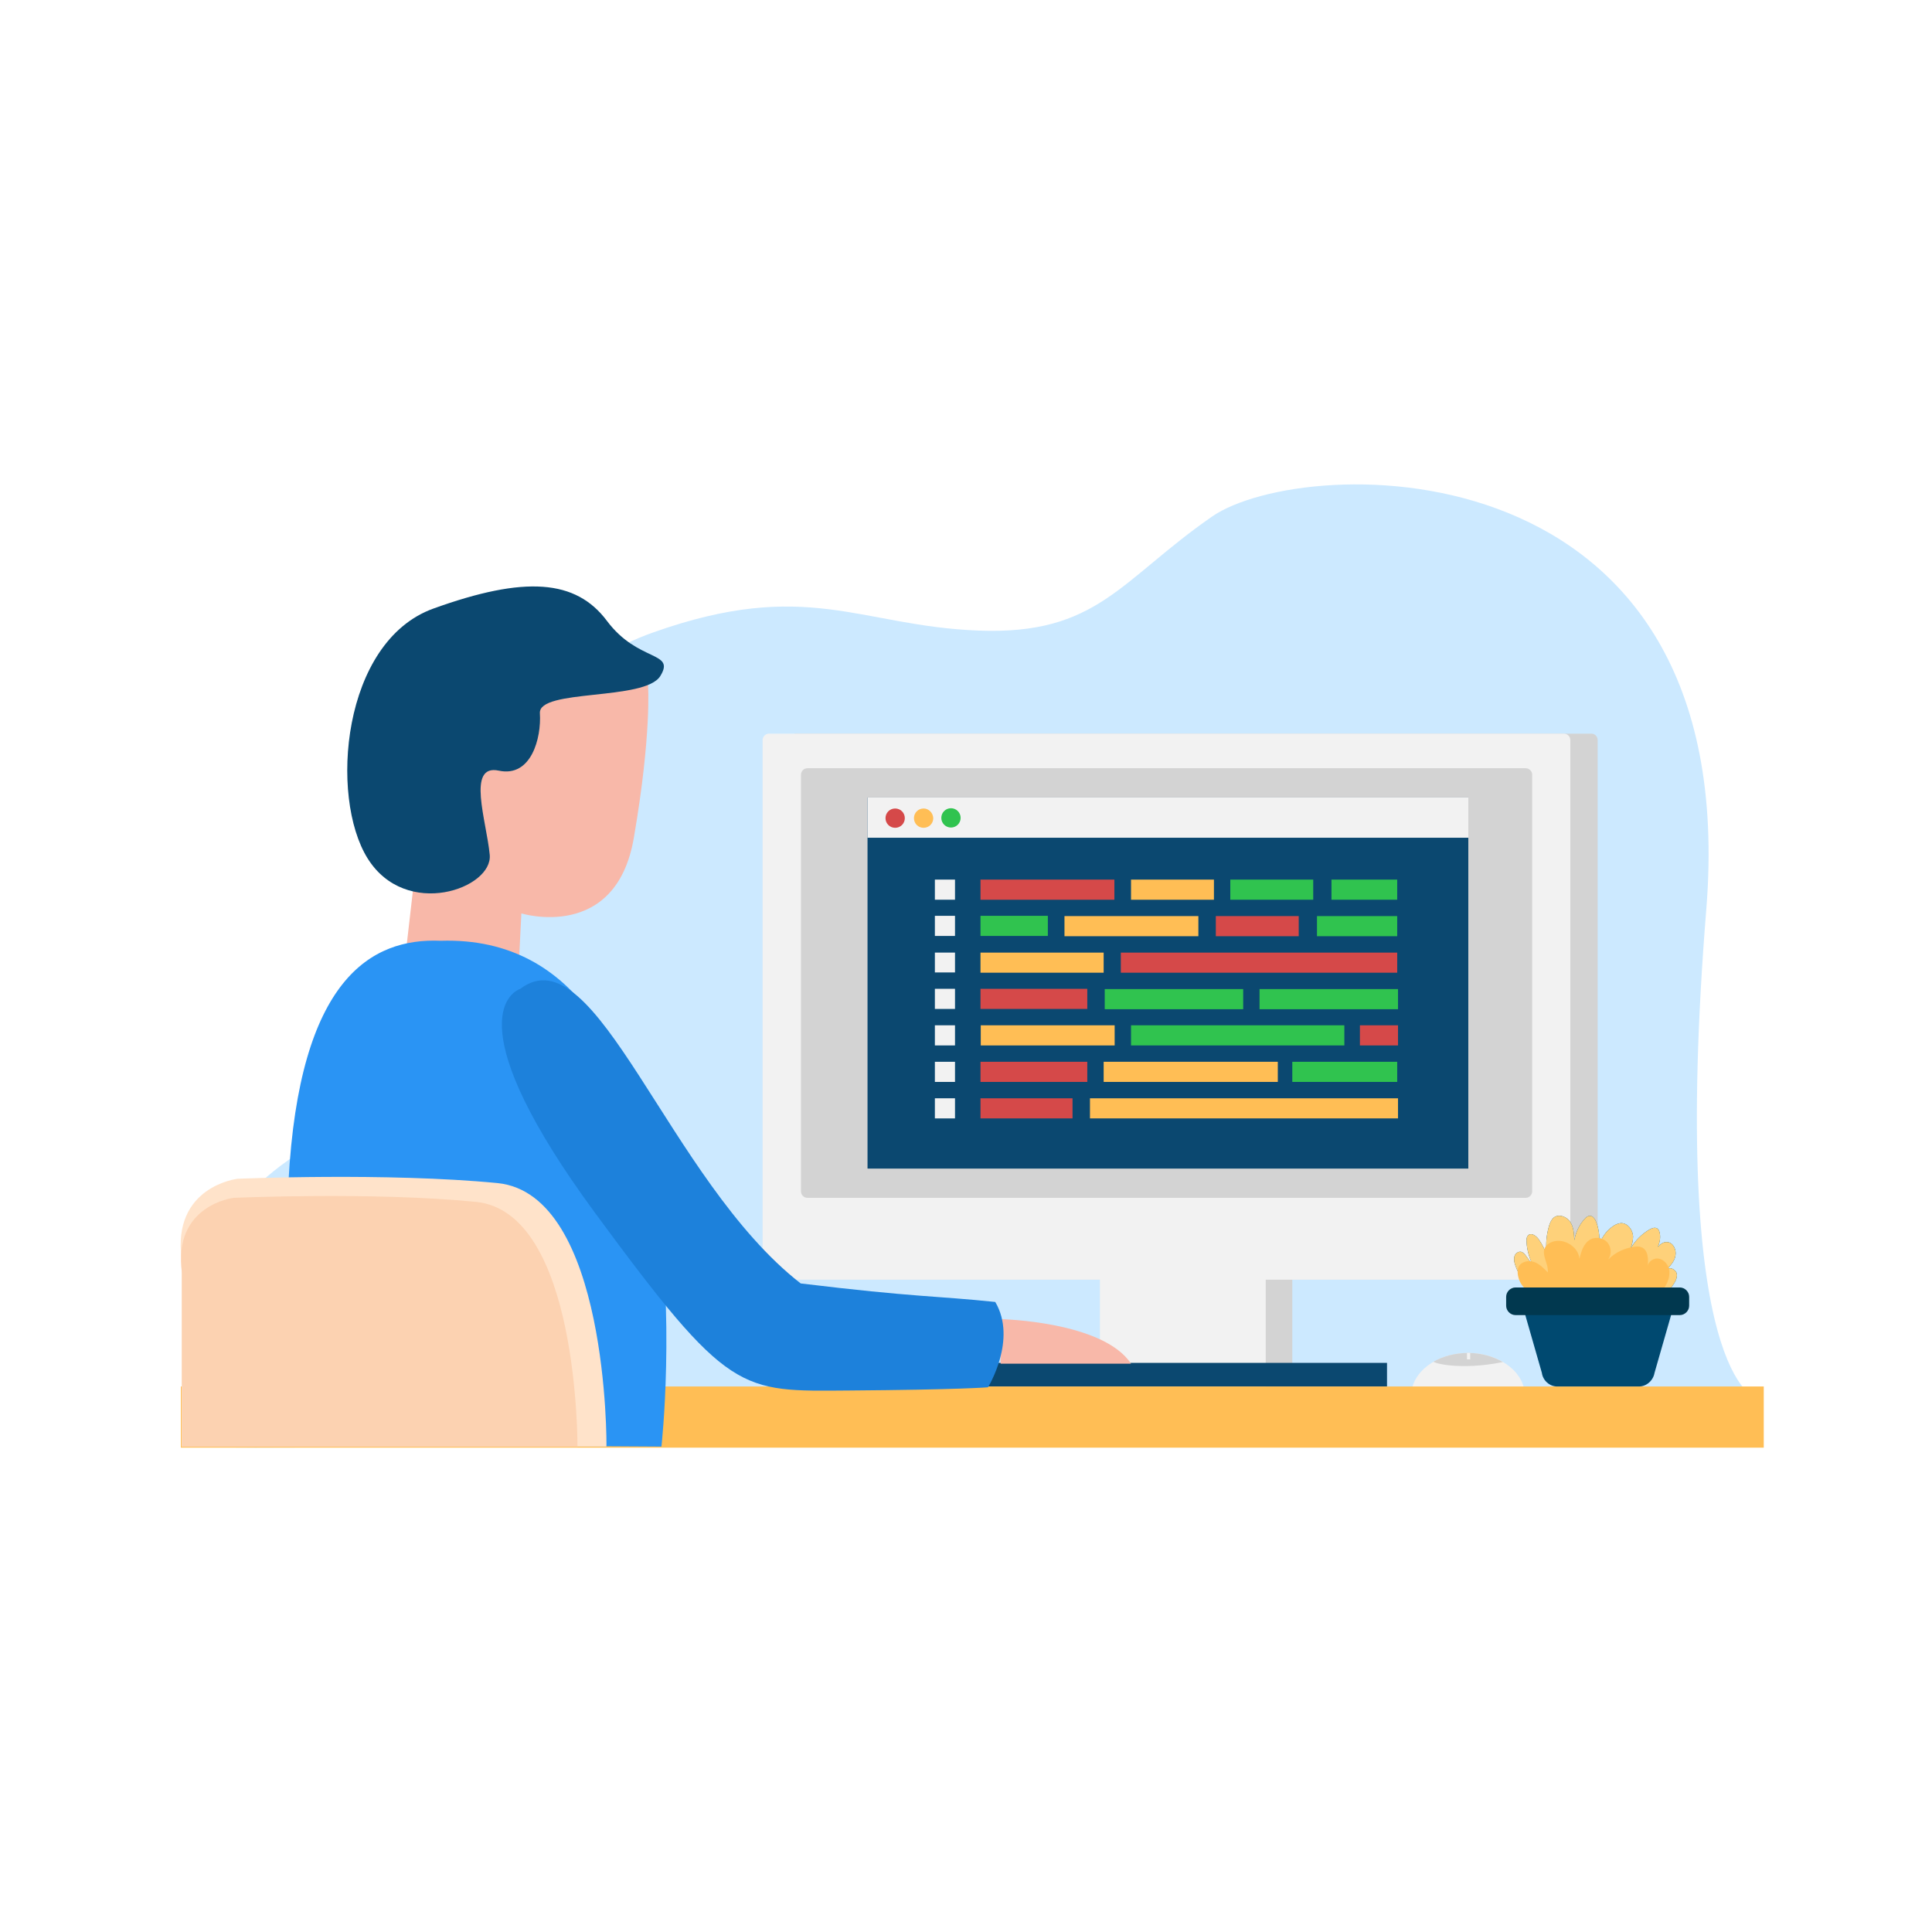
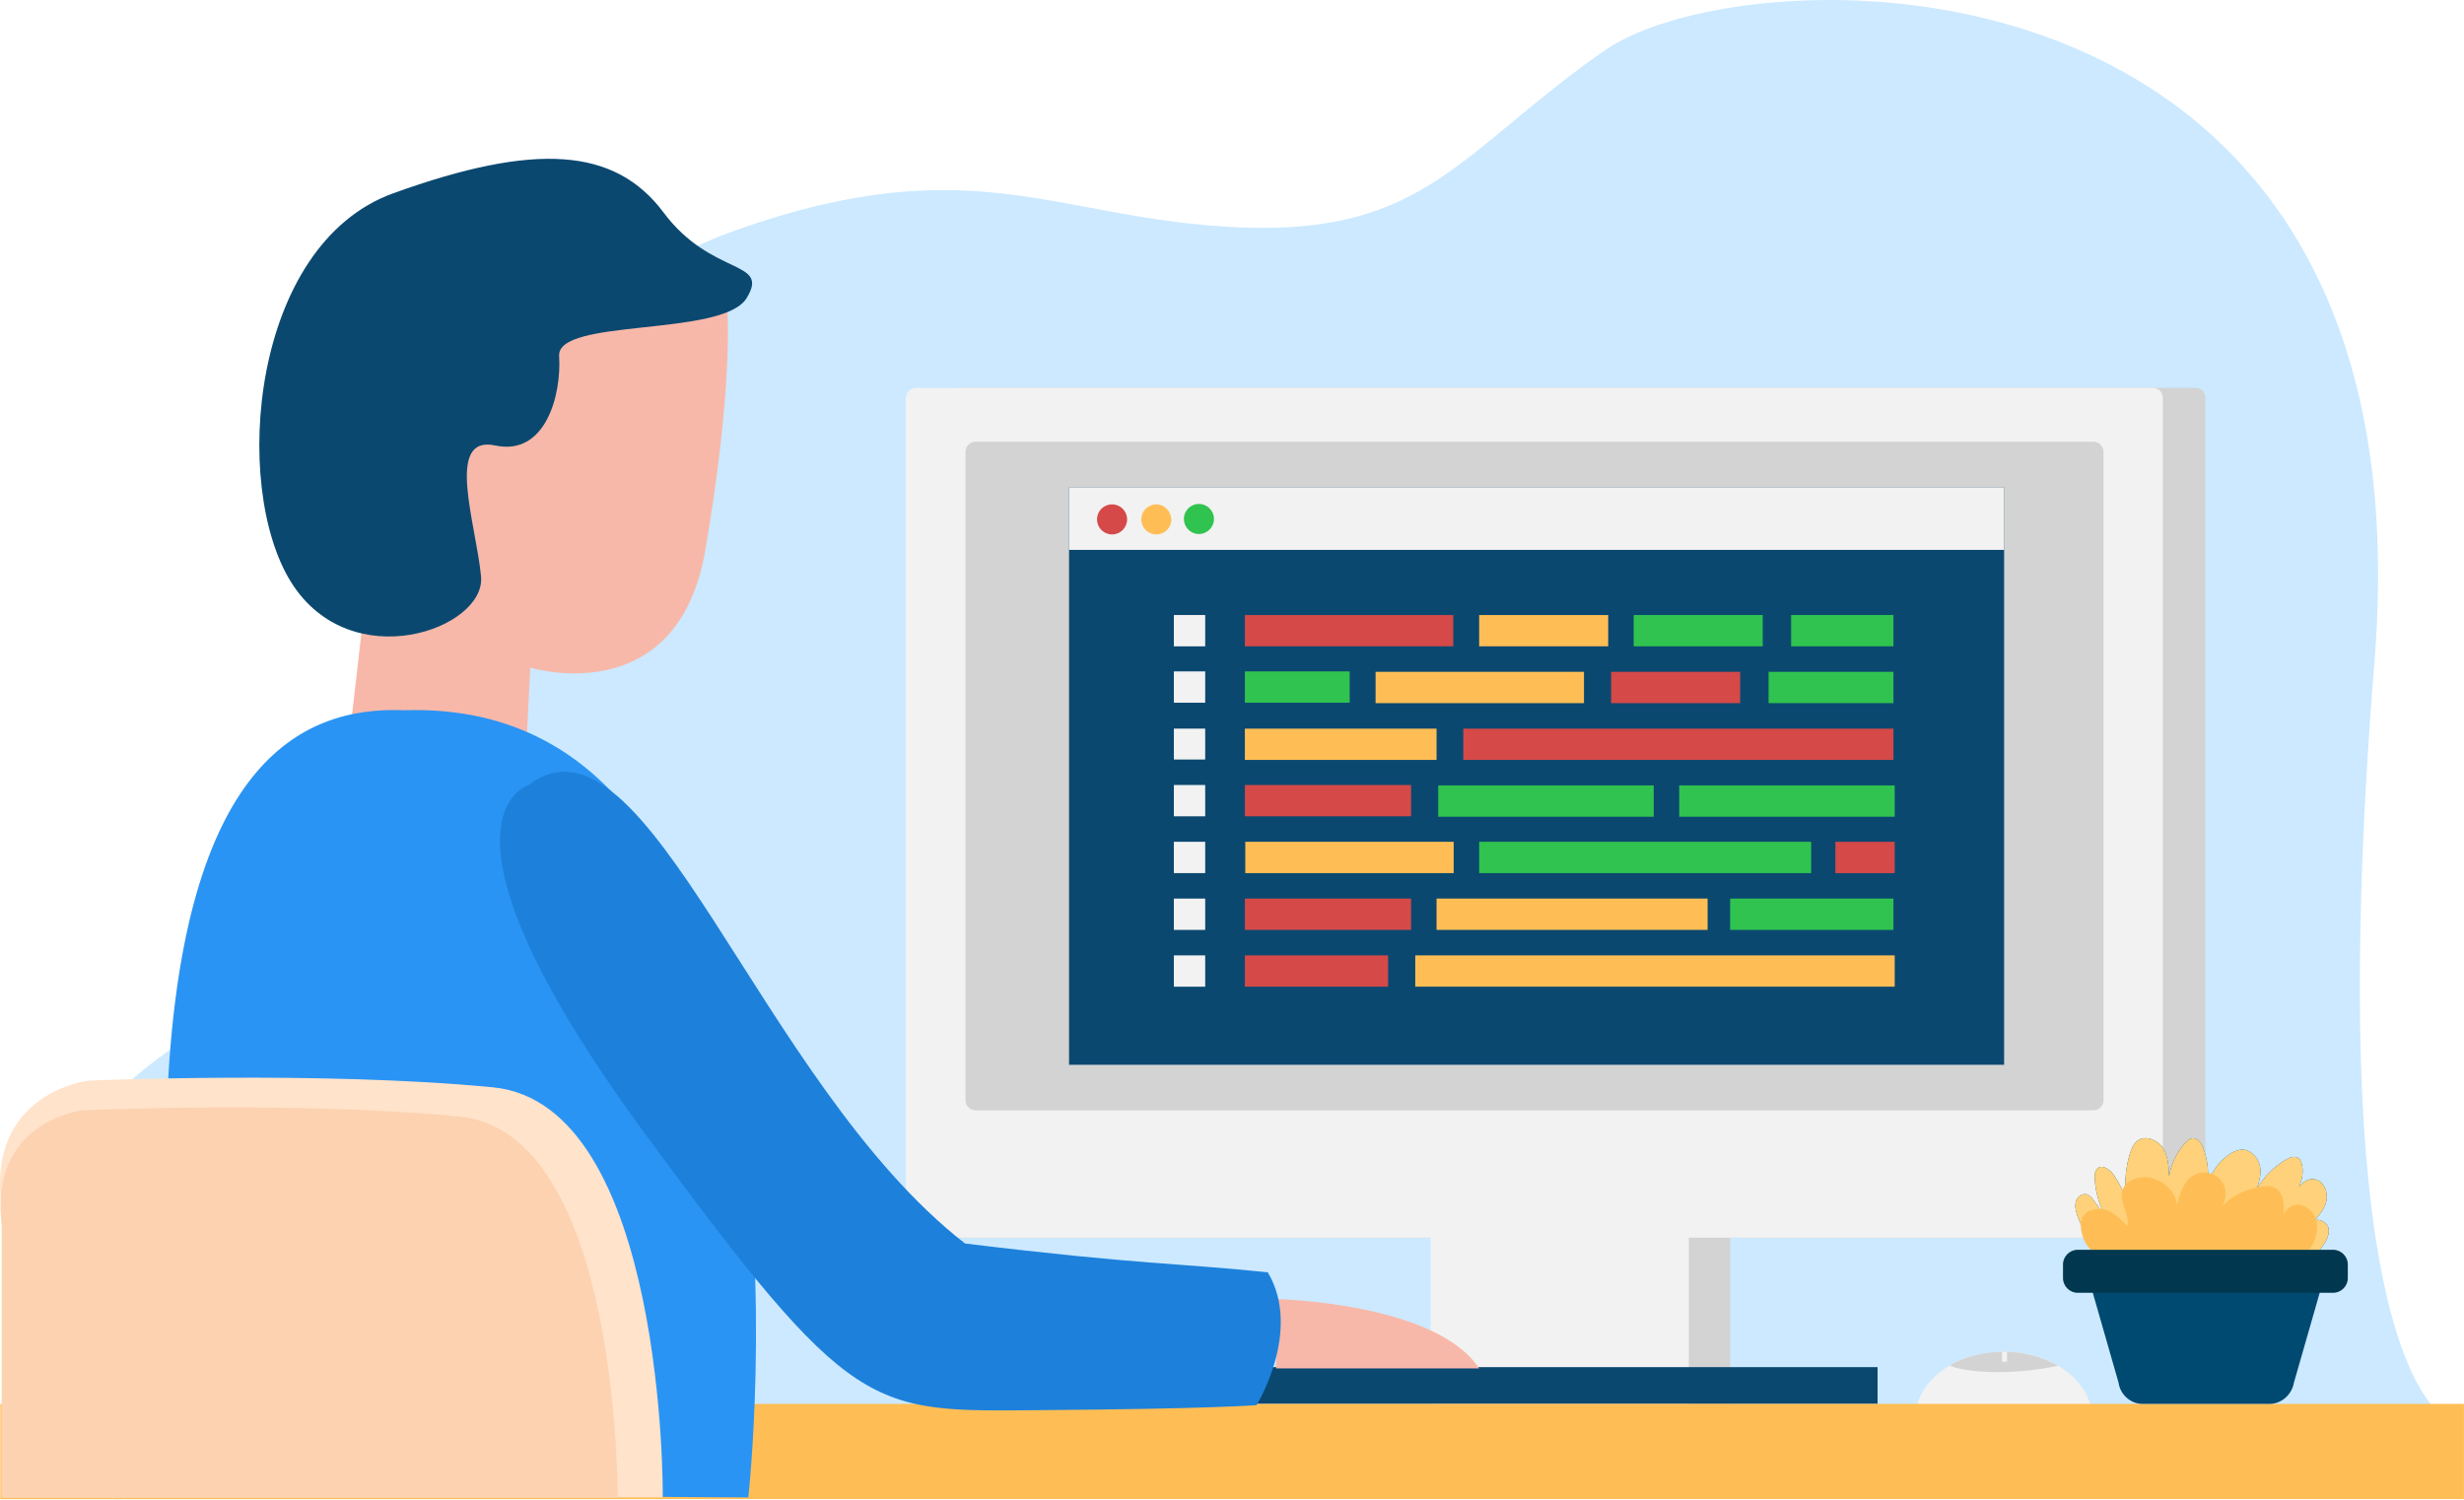
- <svg xmlns="http://www.w3.org/2000/svg" version="1.1" x="0px" y="0px" viewBox="0 0 720 720" style="enable-background:new 0 0 720 720;" xml:space="preserve">
+ <svg xmlns="http://www.w3.org/2000/svg" version="1.1" style="" xml:space="preserve" width="590" height="359">
+   <rect id="backgroundrect" width="100%" height="100%" x="0" y="0" fill="none" stroke="none" />
  <style type="text/css">
	.st0{enable-background:new    ;}
	.st1{fill-rule:evenodd;clip-rule:evenodd;fill:#CCE9FF;}
	.st2{fill-rule:evenodd;clip-rule:evenodd;fill:#F2F2F2;}
	.st3{fill-rule:evenodd;clip-rule:evenodd;fill:#D3D3D3;}
	.st4{fill-rule:evenodd;clip-rule:evenodd;fill:#0B4870;}
	.st5{fill-rule:evenodd;clip-rule:evenodd;fill:#30C34F;}
	.st6{fill-rule:evenodd;clip-rule:evenodd;fill:#D54949;}
	.st7{fill-rule:evenodd;clip-rule:evenodd;fill:#FFBE55;}
	.st8{fill-rule:evenodd;clip-rule:evenodd;fill:#F8B8A9;}
	.st9{fill-rule:evenodd;clip-rule:evenodd;fill:#2A94F4;}
	.st10{fill-rule:evenodd;clip-rule:evenodd;fill:#1D81DB;}
	.st11{fill-rule:evenodd;clip-rule:evenodd;fill:#FFE3CA;}
	.st12{fill-rule:evenodd;clip-rule:evenodd;fill:#FCD2B1;}
	.st13{fill-rule:evenodd;clip-rule:evenodd;fill:#004970;}
	.st14{fill-rule:evenodd;clip-rule:evenodd;fill:#FED17A;}
	.st15{fill-rule:evenodd;clip-rule:evenodd;fill:#01384F;}
</style>
-   <g id="Shape_9_1_" class="st0">
-     <g id="Shape_9">
-       <g>
-         <path class="st1" d="M635.9,338.7C649.9,163.8,486,168.8,451.7,192.5c-34.3,23.8-42.7,44.2-87,42.5s-63.9-19.7-121.3,0.7     C186,256,193.3,309.5,189.1,340c-4.3,30.5,6.9,46.3-66.3,83.2S72.2,530.7,70.6,538.1c-1.6,7.4,584-17,584-17     S621.8,513.5,635.9,338.7z" />
+   <g class="currentLayer" style="">
+     <g id="Shape_9_1_" class="st0">
+       <g id="Shape_9">
+         <g id="svg_1">
+           <path class="st1" d="M568.581,158.175 C582.581,-16.725 418.681,-11.725 384.381,11.975 c-34.3,23.8 -42.7,44.2 -87,42.5 s-63.9,-19.7 -121.3,0.7 C118.681,75.475 125.981,128.975 121.781,159.475 c-4.3,30.5 6.9,46.3 -66.3,83.2 S4.881,350.175 3.281,357.575 c-1.6,7.4 584,-17 584,-17 S554.481,332.975 568.581,158.175 z" id="svg_2" />
+         </g>
      </g>
    </g>
-   </g>
-   <g id="monitor_1_">
-     <g id="Ellipse_2">
-       <g>
-         <ellipse class="st2" cx="547.1" cy="520.2" rx="21.2" ry="16" />
+     <g id="monitor_1_" class="">
+       <g id="Ellipse_2">
+         <g id="svg_3">
+           <ellipse class="st2" cx="479.781" cy="339.675" rx="21.2" ry="16" id="svg_4" />
+         </g>
+       </g>
+       <g id="Ellipse_2_copy">
+         <g id="svg_5">
+           <path class="st3" d="M479.781,323.675 c-4.8,0 -9.2,1.2 -12.8,3.2 c-0.7,0.4 9.4,3.5 25.8,0.2 C489.181,324.975 484.681,323.675 479.781,323.675 z" id="svg_6" />
+         </g>
+       </g>
+       <g id="Rectangle_6">
+         <g id="svg_7">
+           <rect x="479.381" y="323.675" class="st2" width="1.2" height="2.4" id="svg_8" />
+         </g>
+       </g>
+       <g id="Rounded_Rectangle_1">
+         <g id="svg_9">
+           <path class="st3" d="M525.681,92.875 H229.481 c-1.3,0 -2.4,1.1 -2.4,2.4 v198.7 c0,1.3 1.1,2.4 2.4,2.4 h160.7 v44.5 h24.1 v-44.5 H525.681 c1.3,0 2.4,-1.1 2.4,-2.4 V95.275 C528.081,93.975 527.081,92.875 525.681,92.875 z" id="svg_10" />
+         </g>
+       </g>
+       <g id="Rounded_Rectangle_1_copy_2">
+         <g id="svg_11">
+           <path class="st2" d="M515.481,92.875 H219.281 c-1.3,0 -2.4,1.1 -2.4,2.4 v198.7 c0,1.3 1.1,2.4 2.4,2.4 h123.3 v44.5 h61.8 v-44.5 h111.1 c1.3,0 2.4,-1.1 2.4,-2.4 V95.275 C517.881,93.975 516.881,92.875 515.481,92.875 z" id="svg_12" />
+         </g>
+       </g>
+       <g id="Rounded_Rectangle_1_copy">
+         <g id="svg_13">
+           <path class="st3" d="M501.281,105.775 H233.581 c-1.3,0 -2.4,1.1 -2.4,2.4 V263.475 c0,1.3 1.1,2.4 2.4,2.4 h267.7 c1.3,0 2.4,-1.1 2.4,-2.4 V108.175 C503.681,106.875 502.581,105.775 501.281,105.775 z" id="svg_14" />
+         </g>
+       </g>
+       <g id="Rectangle_2">
+         <g id="svg_15">
+           <rect x="255.981" y="116.675" class="st4" width="223.9" height="138.3" id="svg_16" />
+         </g>
+       </g>
+       <g id="Rectangle_3">
+         <g id="svg_17">
+           <rect x="295.681" y="327.375" class="st4" width="153.9" height="8.8" id="svg_18" />
+         </g>
+       </g>
+       <g id="Rectangle_2_copy">
+         <g id="svg_19">
+           <path class="st2" d="M255.981,116.675 v15 h223.9 v-15 H255.981 zM281.081,154.775 h7.5 v-7.5 h-7.5 V154.775 zM281.081,168.275 h7.5 v-7.5 h-7.5 V168.275 zM281.081,181.875 h7.5 V174.475 h-7.5 V181.875 zM281.081,195.475 h7.5 v-7.5 h-7.5 V195.475 zM281.081,209.075 h7.5 v-7.5 h-7.5 V209.075 zM281.081,222.675 h7.5 v-7.5 h-7.5 V222.675 zM281.081,236.275 h7.5 v-7.5 h-7.5 V236.275 z" id="svg_20" />
+         </g>
+       </g>
+       <g id="Rectangle_2_copy_2">
+         <g id="svg_21">
+           <path class="st5" d="M298.081,168.275 h25.1 v-7.5 h-25.1 V168.275 zM422.081,147.275 h-30.9 v7.5 h30.9 V147.275 zM453.381,147.275 h-24.5 v7.5 h24.5 V147.275 zM453.381,160.875 h-29.9 v7.5 h29.9 V160.875 zM402.081,188.075 v7.5 H453.681 v-7.5 H402.081 zM395.981,188.075 h-51.6 v7.5 h51.6 V188.075 zM433.681,201.575 h-79.5 v7.5 H433.681 V201.575 zM414.281,222.675 h39.1 v-7.5 h-39.1 V222.675 z" id="svg_22" />
+         </g>
+       </g>
+       <g id="Ellipse_1">
+         <g id="svg_23">
+           <path class="st6" d="M266.281,120.775 c-2,0 -3.6,1.6 -3.6,3.6 c0,2 1.6,3.6 3.6,3.6 c2,0 3.6,-1.6 3.6,-3.6 C269.881,122.375 268.281,120.775 266.281,120.775 zM298.081,154.775 h49.9 v-7.5 h-49.9 V154.775 zM453.381,174.475 h-103 v7.5 h103 V174.475 zM298.081,195.475 h39.8 v-7.5 h-39.8 V195.475 zM298.081,222.675 h39.8 v-7.5 h-39.8 V222.675 zM298.081,236.275 h34.3 v-7.5 h-34.3 V236.275 zM416.681,160.875 h-30.9 v7.5 H416.681 V160.875 zM439.481,201.575 v7.5 H453.681 v-7.5 H439.481 z" id="svg_24" />
+         </g>
+       </g>
+       <g id="Ellipse_1_copy">
+         <g id="svg_25">
+           <path class="st7" d="M276.881,120.775 c-2,0 -3.6,1.6 -3.6,3.6 c0,2 1.6,3.6 3.6,3.6 s3.6,-1.6 3.6,-3.6 C280.381,122.375 278.781,120.775 276.881,120.775 zM343.981,174.475 h-45.9 v7.5 h45.9 V174.475 zM348.081,201.575 h-49.9 v7.5 h49.9 V201.575 zM385.081,147.275 h-30.9 v7.5 h30.9 V147.275 zM379.281,160.875 h-49.9 v7.5 h49.9 V160.875 zM338.881,228.775 v7.5 H453.681 v-7.5 H338.881 zM343.981,222.675 h64.9 v-7.5 h-64.9 V222.675 z" id="svg_26" />
+         </g>
+       </g>
+       <g id="Ellipse_1_copy_2">
+         <g id="svg_27">
+           <circle class="st5" cx="287.081" cy="124.275" r="3.6" id="svg_28" />
+         </g>
+       </g>
+       <g id="Rectangle_1">
+         <g id="svg_29">
+           <rect x="0.081" y="336.175" class="st7" width="589.9" height="22.8" id="svg_30" />
+         </g>
      </g>
    </g>
-     <g id="Ellipse_2_copy">
-       <g>
-         <path class="st3" d="M547.1,504.2c-4.8,0-9.2,1.2-12.8,3.2c-0.7,0.4,9.4,3.5,25.8,0.2C556.5,505.5,552,504.2,547.1,504.2z" />
+     <g id="person_1_" class="">
+       <g id="Shape_12">
+         <g id="svg_31">
+           <path class="st8" d="M174.181,74.775 c0,0 -35.8,-19.7 -58.2,4.9 c-22.4,24.6 -34.5,19.2 -28.9,67.2 l-2.8,24.4 l41.9,4.5 l0.8,-15.9 c0,0 35.2,10.8 41.9,-28.1 C175.581,92.875 174.181,74.775 174.181,74.775 z" id="svg_32" />
+         </g>
+       </g>
+       <g id="Shape_15">
+         <g id="svg_33">
+           <path class="st8" d="M305.581,311.075 v16.6 h48.6 C343.781,311.875 305.581,311.075 305.581,311.075 z" id="svg_34" />
+         </g>
+       </g>
+       <g id="Shape_10">
+         <g id="svg_35">
+           <path class="st9" d="M96.881,170.075 c-25.8,-1.1 -52.7,14.1 -56.7,89.9 c3.7,97.4 18.4,97.9 18.4,97.9 l120.6,0.7 C179.181,358.575 200.681,166.775 96.881,170.075 z" id="svg_36" />
+         </g>
+       </g>
+       <g id="Shape_11">
+         <g id="svg_37">
+           <path class="st10" d="M303.581,304.675 c-22,-2.3 -29.6,-1.7 -72.5,-6.9 c-49.5,-38.5 -76.2,-131.2 -104.5,-109.8 c-4.6,1.7 -22.5,14.9 27.7,83.3 c50.3,68.4 53.9,66.7 95,66.4 s51.6,-1.2 51.6,-1.2 S311.881,318.675 303.581,304.675 z" id="svg_38" />
+         </g>
+       </g>
+       <g id="Shape_13">
+         <g id="svg_39">
+           <path class="st11" d="M118.081,260.375 c-41.3,-4 -96.9,-1.6 -96.9,-1.6 s-24.5,2.8 -20.8,30.1 v69.7 h158.3 C158.781,358.675 159.381,264.475 118.081,260.375 z" id="svg_40" />
+         </g>
+       </g>
+       <g id="Shape_13_copy">
+         <g id="svg_41">
+           <path class="st12" d="M109.981,267.375 c-38.4,-3.8 -90.2,-1.5 -90.2,-1.5 s-22.8,2.6 -19.3,28 v64.8 h147.4 C147.881,358.575 148.481,271.075 109.981,267.375 z" id="svg_42" />
+         </g>
+       </g>
+       <g id="Shape_14">
+         <g id="svg_43">
+           <path class="st4" d="M158.881,50.875 c-11.6,-15.5 -30.6,-16.9 -64.7,-4.6 s-38.8,70.2 -24.5,93.1 s46.8,11.2 45.5,-1.4 c-1.2,-12.6 -8.7,-33.9 3.4,-31.3 c12.1,2.6 15.9,-12.2 15.3,-21.4 c-0.6,-9.2 39.2,-4.5 44.9,-13.9 C184.481,62.075 170.481,66.375 158.881,50.875 z" id="svg_44" />
+         </g>
      </g>
    </g>
-     <g id="Rectangle_6">
-       <g>
-         <rect x="546.7" y="504.2" class="st2" width="1.2" height="2.4" />
+     <g id="pot_1_" class="">
+       <g id="Shape_16">
+         <g id="svg_45">
+           <path class="st13" d="M549.681,303.175 c1,-0.2 1.9,-0.4 2.8,-0.9 c1.3,-0.7 2.2,-1.9 3.1,-3.1 c1.1,-1.5 2.3,-3.2 2,-5 c-0.3,-1.5 -2.4,-2.6 -3.5,-1.8 c1.3,-1.5 2.7,-3 3,-5 c0.4,-2.1 -0.8,-4.8 -3,-5 c-1.4,-0.2 -2.6,0.7 -3.6,1.8 c0.8,-1.7 1.1,-3.6 0.7,-5.4 c-0.2,-0.6 -0.4,-1.2 -0.9,-1.5 c-0.9,-0.5 -2,-0.1 -2.9,0.4 c-2.9,1.7 -5.4,4.2 -7.1,7.2 c0.6,-1.5 1,-3 1,-4.6 c-0.1,-2.5 -2,-5 -4.5,-5 c-1,0.1 -2,0.5 -2.9,1.1 c-2.7,1.8 -4.7,4.7 -5.4,7.9 c0.5,-3.1 0.2,-6.4 -0.9,-9.3 c-0.4,-1.1 -1.2,-2.4 -2.4,-2.4 c-0.8,0 -1.5,0.6 -2,1.2 c-2,2.2 -3.3,5 -3.8,7.9 c-0.1,-2.3 -0.2,-4.8 -1.5,-6.8 c-1.3,-2 -4.2,-3.1 -6.1,-1.7 c-0.9,0.7 -1.4,1.9 -1.8,3.1 c-1.1,3.7 -1.4,7.7 -0.7,11.5 c-0.7,-2.3 -1.8,-4.5 -3.2,-6.5 c-0.9,-1.2 -2.5,-2.4 -3.7,-1.6 c-0.8,0.6 -0.9,1.7 -0.8,2.7 c0.2,3.6 1.4,7.2 3.3,10.3 c-1.1,-1.8 -2.3,-3.6 -3.6,-5.3 c-0.4,-0.6 -1,-1.2 -1.7,-1.4 c-1.1,-0.2 -2.2,0.6 -2.5,1.7 c-0.3,1.1 -0.1,2.2 0.3,3.3 c3.3,9.8 11.9,11.3 20.6,12.8 c1.9,0.3 3.8,0.6 5.7,0.8 H499.681 l7.6,26.5 c0.4,2.9 2.9,5.1 5.7,5.1 h30.5 c2.8,0 5.3,-2.2 5.8,-5.1 l7.6,-26.5 h-15.7 C543.981,304.275 546.881,303.875 549.681,303.175 z" id="svg_46" />
+         </g>
      </g>
-     </g>
-     <g id="Rounded_Rectangle_1">
-       <g>
-         <path class="st3" d="M593,273.4H296.8c-1.3,0-2.4,1.1-2.4,2.4v198.7c0,1.3,1.1,2.4,2.4,2.4h160.7v44.5h24.1v-44.5H593     c1.3,0,2.4-1.1,2.4-2.4V275.8C595.4,274.5,594.4,273.4,593,273.4z" />
+       <g id="Shape_16_copy">
+         <g id="svg_47">
+           <path class="st14" d="M557.581,294.175 c-0.3,-1.5 -2.4,-2.6 -3.5,-1.8 c1.3,-1.5 2.7,-3 3,-5 c0.4,-2.1 -0.8,-4.8 -3,-5 c-1.4,-0.2 -2.6,0.7 -3.6,1.8 c0.8,-1.7 1.1,-3.6 0.7,-5.4 c-0.2,-0.6 -0.4,-1.2 -0.9,-1.5 c-0.9,-0.5 -2,-0.1 -2.9,0.4 c-2.9,1.7 -5.4,4.2 -7.1,7.2 c0.6,-1.5 1,-3 1,-4.6 c-0.1,-2.5 -2,-5 -4.5,-5 c-1,0.1 -2,0.5 -2.9,1.1 c-2.7,1.8 -4.7,4.7 -5.4,7.9 c0.5,-3.1 0.2,-6.4 -0.9,-9.3 c-0.4,-1.1 -1.2,-2.4 -2.4,-2.4 c-0.8,0 -1.5,0.6 -2,1.2 c-2,2.2 -3.3,5 -3.8,7.9 c-0.1,-2.3 -0.2,-4.8 -1.5,-6.8 c-1.3,-2 -4.2,-3.1 -6.1,-1.7 c-0.9,0.7 -1.4,1.9 -1.8,3.1 c-1.1,3.7 -1.4,7.7 -0.7,11.5 c-0.7,-2.3 -1.8,-4.5 -3.2,-6.5 c-0.9,-1.2 -2.5,-2.4 -3.7,-1.6 c-0.8,0.6 -0.9,1.7 -0.8,2.7 c0.2,3.6 1.4,7.2 3.3,10.3 c-1.1,-1.8 -2.3,-3.6 -3.6,-5.3 c-0.4,-0.6 -1,-1.2 -1.7,-1.4 c-1.1,-0.2 -2.2,0.6 -2.5,1.7 c-0.3,1.1 -0.1,2.2 0.3,3.3 c3.3,9.8 11.9,11.3 20.6,12.8 c10.4,1.9 21.3,1.7 31.7,-0.6 c1,-0.2 1.9,-0.4 2.8,-0.9 c1.3,-0.7 2.2,-1.9 3.1,-3.1 C556.681,297.675 557.881,295.975 557.581,294.175 z" id="svg_48" />
+         </g>
      </g>
-     </g>
-     <g id="Rounded_Rectangle_1_copy_2">
-       <g>
-         <path class="st2" d="M582.8,273.4H286.6c-1.3,0-2.4,1.1-2.4,2.4v198.7c0,1.3,1.1,2.4,2.4,2.4h123.3v44.5h61.8v-44.5h111.1     c1.3,0,2.4-1.1,2.4-2.4V275.8C585.2,274.5,584.2,273.4,582.8,273.4z" />
+       <g id="Rectangle_5">
+         <g id="svg_49">
+           <path class="st7" d="M554.781,293.075 c-0.2,-2 -1.7,-4 -3.7,-4.5 c-2.1,-0.5 -4.4,1.1 -4.4,3.2 c0.4,-2.8 0.3,-6.5 -2.3,-7.5 c-0.7,-0.3 -1.5,-0.3 -2.3,-0.2 c-3.8,0.4 -7.4,2.1 -10.1,4.8 c1.4,-1.9 1.2,-4.7 -0.3,-6.4 s-4.3,-2.2 -6.3,-1.1 c-2.5,1.4 -3.4,4.4 -4.1,7.2 c-0.4,-4.8 -6.5,-8.2 -10.8,-6 c-0.8,0.4 -1.6,1 -2,1.8 c-1.5,2.8 1.4,6.1 1,9.3 c-1.5,-1.6 -3.1,-3.2 -5.1,-3.9 c-2,-0.7 -4.7,-0.2 -5.7,1.7 c-0.5,1 -0.5,2.2 -0.3,3.3 c1.7,9.1 12.9,7.8 19.7,7.9 c9.7,0.3 19.3,0 28.9,-0.2 c0.9,0 1.8,0 2.6,-0.3 c1.6,-0.5 2.7,-1.8 3.6,-3.2 C554.281,297.275 554.981,295.175 554.781,293.075 z" id="svg_50" />
+         </g>
      </g>
-     </g>
-     <g id="Rounded_Rectangle_1_copy">
-       <g>
-         <path class="st3" d="M568.6,286.3H300.9c-1.3,0-2.4,1.1-2.4,2.4V444c0,1.3,1.1,2.4,2.4,2.4h267.7c1.3,0,2.4-1.1,2.4-2.4V288.7     C571,287.4,569.9,286.3,568.6,286.3z" />
-       </g>
-     </g>
-     <g id="Rectangle_2">
-       <g>
-         <rect x="323.3" y="297.2" class="st4" width="223.9" height="138.3" />
-       </g>
-     </g>
-     <g id="Rectangle_3">
-       <g>
-         <rect x="363" y="507.9" class="st4" width="153.9" height="8.8" />
-       </g>
-     </g>
-     <g id="Rectangle_2_copy">
-       <g>
-         <path class="st2" d="M323.3,297.2v15h223.9v-15H323.3z M348.4,335.3h7.5v-7.5h-7.5V335.3z M348.4,348.8h7.5v-7.5h-7.5V348.8z      M348.4,362.4h7.5V355h-7.5V362.4z M348.4,376h7.5v-7.5h-7.5V376z M348.4,389.6h7.5v-7.5h-7.5V389.6z M348.4,403.2h7.5v-7.5h-7.5     V403.2z M348.4,416.8h7.5v-7.5h-7.5V416.8z" />
-       </g>
-     </g>
-     <g id="Rectangle_2_copy_2">
-       <g>
-         <path class="st5" d="M365.4,348.8h25.1v-7.5h-25.1V348.8z M489.4,327.8h-30.9v7.5h30.9V327.8z M520.7,327.8h-24.5v7.5h24.5V327.8     z M520.7,341.4h-29.9v7.5h29.9V341.4z M469.4,368.6v7.5H521v-7.5H469.4z M463.3,368.6h-51.6v7.5h51.6V368.6z M501,382.1h-79.5     v7.5H501V382.1z M481.6,403.2h39.1v-7.5h-39.1V403.2z" />
-       </g>
-     </g>
-     <g id="Ellipse_1">
-       <g>
-         <path class="st6" d="M333.6,301.3c-2,0-3.6,1.6-3.6,3.6c0,2,1.6,3.6,3.6,3.6c2,0,3.6-1.6,3.6-3.6     C337.2,302.9,335.6,301.3,333.6,301.3z M365.4,335.3h49.9v-7.5h-49.9V335.3z M520.7,355h-103v7.5h103V355z M365.4,376h39.8v-7.5     h-39.8V376z M365.4,403.2h39.8v-7.5h-39.8V403.2z M365.4,416.8h34.3v-7.5h-34.3V416.8z M484,341.4h-30.9v7.5H484V341.4z      M506.8,382.1v7.5H521v-7.5H506.8z" />
-       </g>
-     </g>
-     <g id="Ellipse_1_copy">
-       <g>
-         <path class="st7" d="M344.2,301.3c-2,0-3.6,1.6-3.6,3.6c0,2,1.6,3.6,3.6,3.6s3.6-1.6,3.6-3.6     C347.7,302.9,346.1,301.3,344.2,301.3z M411.3,355h-45.9v7.5h45.9V355z M415.4,382.1h-49.9v7.5h49.9V382.1z M452.4,327.8h-30.9     v7.5h30.9V327.8z M446.6,341.4h-49.9v7.5h49.9V341.4z M406.2,409.3v7.5H521v-7.5H406.2z M411.3,403.2h64.9v-7.5h-64.9V403.2z" />
-       </g>
-     </g>
-     <g id="Ellipse_1_copy_2">
-       <g>
-         <circle class="st5" cx="354.4" cy="304.8" r="3.6" />
-       </g>
-     </g>
-     <g id="Rectangle_1">
-       <g>
-         <rect x="67.4" y="516.7" class="st7" width="589.9" height="22.8" />
-       </g>
-     </g>
-   </g>
-   <g id="person_1_">
-     <g id="Shape_12">
-       <g>
-         <path class="st8" d="M241.5,255.3c0,0-35.8-19.7-58.2,4.9c-22.4,24.6-34.5,19.2-28.9,67.2l-2.8,24.4l41.9,4.5l0.8-15.9     c0,0,35.2,10.8,41.9-28.1C242.9,273.4,241.5,255.3,241.5,255.3z" />
-       </g>
-     </g>
-     <g id="Shape_15">
-       <g>
-         <path class="st8" d="M372.9,491.6v16.6h48.6C411.1,492.4,372.9,491.6,372.9,491.6z" />
-       </g>
-     </g>
-     <g id="Shape_10">
-       <g>
-         <path class="st9" d="M164.2,350.6c-25.8-1.1-52.7,14.1-56.7,89.9c3.7,97.4,18.4,97.9,18.4,97.9l120.6,0.7     C246.5,539.1,268,347.3,164.2,350.6z" />
-       </g>
-     </g>
-     <g id="Shape_11">
-       <g>
-         <path class="st10" d="M370.9,485.2c-22-2.3-29.6-1.7-72.5-6.9c-49.5-38.5-76.2-131.2-104.5-109.8c-4.6,1.7-22.5,14.9,27.7,83.3     c50.3,68.4,53.9,66.7,95,66.4s51.6-1.2,51.6-1.2S379.2,499.2,370.9,485.2z" />
-       </g>
-     </g>
-     <g id="Shape_13">
-       <g>
-         <path class="st11" d="M185.4,440.9c-41.3-4-96.9-1.6-96.9-1.6s-24.5,2.8-20.8,30.1v69.7h158.3C226.1,539.2,226.7,445,185.4,440.9     z" />
-       </g>
-     </g>
-     <g id="Shape_13_copy">
-       <g>
-         <path class="st12" d="M177.3,447.9c-38.4-3.8-90.2-1.5-90.2-1.5s-22.8,2.6-19.3,28v64.8h147.4     C215.2,539.1,215.8,451.6,177.3,447.9z" />
-       </g>
-     </g>
-     <g id="Shape_14">
-       <g>
-         <path class="st4" d="M226.2,231.4c-11.6-15.5-30.6-16.9-64.7-4.6s-38.8,70.2-24.5,93.1s46.8,11.2,45.5-1.4     c-1.2-12.6-8.7-33.9,3.4-31.3c12.1,2.6,15.9-12.2,15.3-21.4c-0.6-9.2,39.2-4.5,44.9-13.9C251.8,242.6,237.8,246.9,226.2,231.4z" />
-       </g>
-     </g>
-   </g>
-   <g id="pot_1_">
-     <g id="Shape_16">
-       <g>
-         <path class="st13" d="M617,483.7c1-0.2,1.9-0.4,2.8-0.9c1.3-0.7,2.2-1.9,3.1-3.1c1.1-1.5,2.3-3.2,2-5c-0.3-1.5-2.4-2.6-3.5-1.8     c1.3-1.5,2.7-3,3-5c0.4-2.1-0.8-4.8-3-5c-1.4-0.2-2.6,0.7-3.6,1.8c0.8-1.7,1.1-3.6,0.7-5.4c-0.2-0.6-0.4-1.2-0.9-1.5     c-0.9-0.5-2-0.1-2.9,0.4c-2.9,1.7-5.4,4.2-7.1,7.2c0.6-1.5,1-3,1-4.6c-0.1-2.5-2-5-4.5-5c-1,0.1-2,0.5-2.9,1.1     c-2.7,1.8-4.7,4.7-5.4,7.9c0.5-3.1,0.2-6.4-0.9-9.3c-0.4-1.1-1.2-2.4-2.4-2.4c-0.8,0-1.5,0.6-2,1.2c-2,2.2-3.3,5-3.8,7.9     c-0.1-2.3-0.2-4.8-1.5-6.8c-1.3-2-4.2-3.1-6.1-1.7c-0.9,0.7-1.4,1.9-1.8,3.1c-1.1,3.7-1.4,7.7-0.7,11.5c-0.7-2.3-1.8-4.5-3.2-6.5     c-0.9-1.2-2.5-2.4-3.7-1.6c-0.8,0.6-0.9,1.7-0.8,2.7c0.2,3.6,1.4,7.2,3.3,10.3c-1.1-1.8-2.3-3.6-3.6-5.3c-0.4-0.6-1-1.2-1.7-1.4     c-1.1-0.2-2.2,0.6-2.5,1.7c-0.3,1.1-0.1,2.2,0.3,3.3c3.3,9.8,11.9,11.3,20.6,12.8c1.9,0.3,3.8,0.6,5.7,0.8H567l7.6,26.5     c0.4,2.9,2.9,5.1,5.7,5.1h30.5c2.8,0,5.3-2.2,5.8-5.1l7.6-26.5h-15.7C611.3,484.8,614.2,484.4,617,483.7z" />
-       </g>
-     </g>
-     <g id="Shape_16_copy">
-       <g>
-         <path class="st14" d="M624.9,474.7c-0.3-1.5-2.4-2.6-3.5-1.8c1.3-1.5,2.7-3,3-5c0.4-2.1-0.8-4.8-3-5c-1.4-0.2-2.6,0.7-3.6,1.8     c0.8-1.7,1.1-3.6,0.7-5.4c-0.2-0.6-0.4-1.2-0.9-1.5c-0.9-0.5-2-0.1-2.9,0.4c-2.9,1.7-5.4,4.2-7.1,7.2c0.6-1.5,1-3,1-4.6     c-0.1-2.5-2-5-4.5-5c-1,0.1-2,0.5-2.9,1.1c-2.7,1.8-4.7,4.7-5.4,7.9c0.5-3.1,0.2-6.4-0.9-9.3c-0.4-1.1-1.2-2.4-2.4-2.4     c-0.8,0-1.5,0.6-2,1.2c-2,2.2-3.3,5-3.8,7.9c-0.1-2.3-0.2-4.8-1.5-6.8c-1.3-2-4.2-3.1-6.1-1.7c-0.9,0.7-1.4,1.9-1.8,3.1     c-1.1,3.7-1.4,7.7-0.7,11.5c-0.7-2.3-1.8-4.5-3.2-6.5c-0.9-1.2-2.5-2.4-3.7-1.6c-0.8,0.6-0.9,1.7-0.8,2.7     c0.2,3.6,1.4,7.2,3.3,10.3c-1.1-1.8-2.3-3.6-3.6-5.3c-0.4-0.6-1-1.2-1.7-1.4c-1.1-0.2-2.2,0.6-2.5,1.7c-0.3,1.1-0.1,2.2,0.3,3.3     c3.3,9.8,11.9,11.3,20.6,12.8c10.4,1.9,21.3,1.7,31.7-0.6c1-0.2,1.9-0.4,2.8-0.9c1.3-0.7,2.2-1.9,3.1-3.1     C624,478.2,625.2,476.5,624.9,474.7z" />
-       </g>
-     </g>
-     <g id="Rectangle_5">
-       <g>
-         <path class="st7" d="M622.1,473.6c-0.2-2-1.7-4-3.7-4.5c-2.1-0.5-4.4,1.1-4.4,3.2c0.4-2.8,0.3-6.5-2.3-7.5     c-0.7-0.3-1.5-0.3-2.3-0.2c-3.8,0.4-7.4,2.1-10.1,4.8c1.4-1.9,1.2-4.7-0.3-6.4s-4.3-2.2-6.3-1.1c-2.5,1.4-3.4,4.4-4.1,7.2     c-0.4-4.8-6.5-8.2-10.8-6c-0.8,0.4-1.6,1-2,1.8c-1.5,2.8,1.4,6.1,1,9.3c-1.5-1.6-3.1-3.2-5.1-3.9c-2-0.7-4.7-0.2-5.7,1.7     c-0.5,1-0.5,2.2-0.3,3.3c1.7,9.1,12.9,7.8,19.7,7.9c9.7,0.3,19.3,0,28.9-0.2c0.9,0,1.8,0,2.6-0.3c1.6-0.5,2.7-1.8,3.6-3.2     C621.6,477.8,622.3,475.7,622.1,473.6z" />
-       </g>
-     </g>
-     <g id="Rectangle_4">
-       <g>
-         <path class="st15" d="M626,479.8h-61.2c-1.9,0-3.5,1.6-3.5,3.5v3.3c0,1.9,1.6,3.5,3.5,3.5H626c1.9,0,3.5-1.6,3.5-3.5v-3.3     C629.5,481.4,627.9,479.8,626,479.8z" />
+       <g id="Rectangle_4">
+         <g id="svg_51">
+           <path class="st15" d="M558.681,299.275 h-61.2 c-1.9,0 -3.5,1.6 -3.5,3.5 v3.3 c0,1.9 1.6,3.5 3.5,3.5 H558.681 c1.9,0 3.5,-1.6 3.5,-3.5 v-3.3 C562.181,300.875 560.581,299.275 558.681,299.275 z" id="svg_52" />
+         </g>
      </g>
    </g>
  </g>
</svg>
